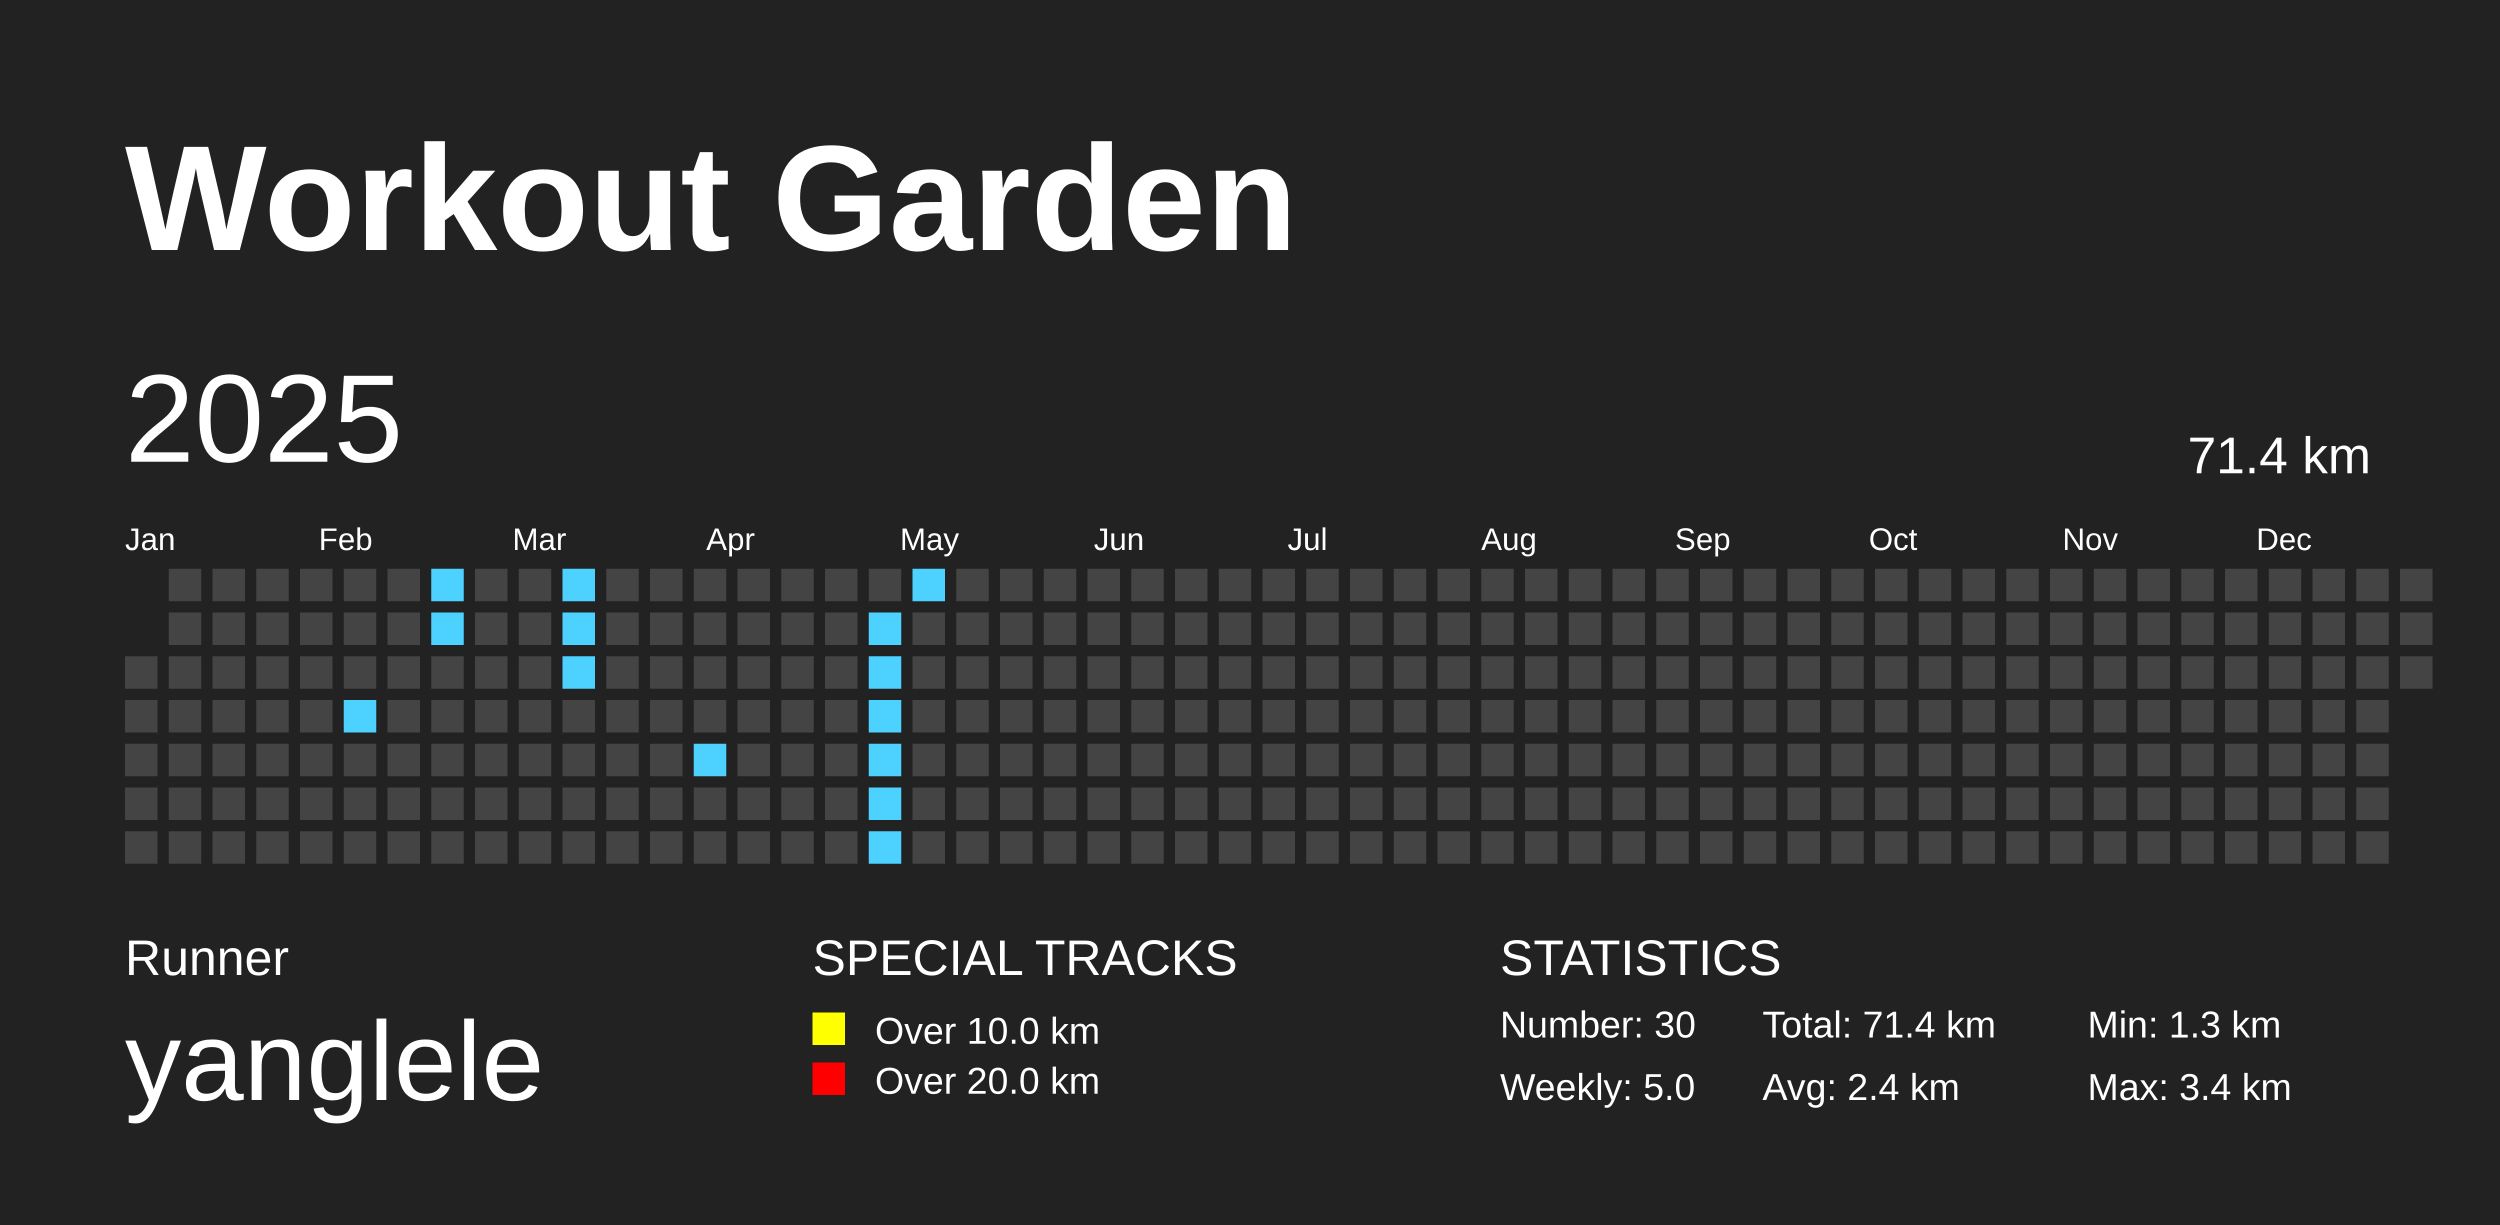
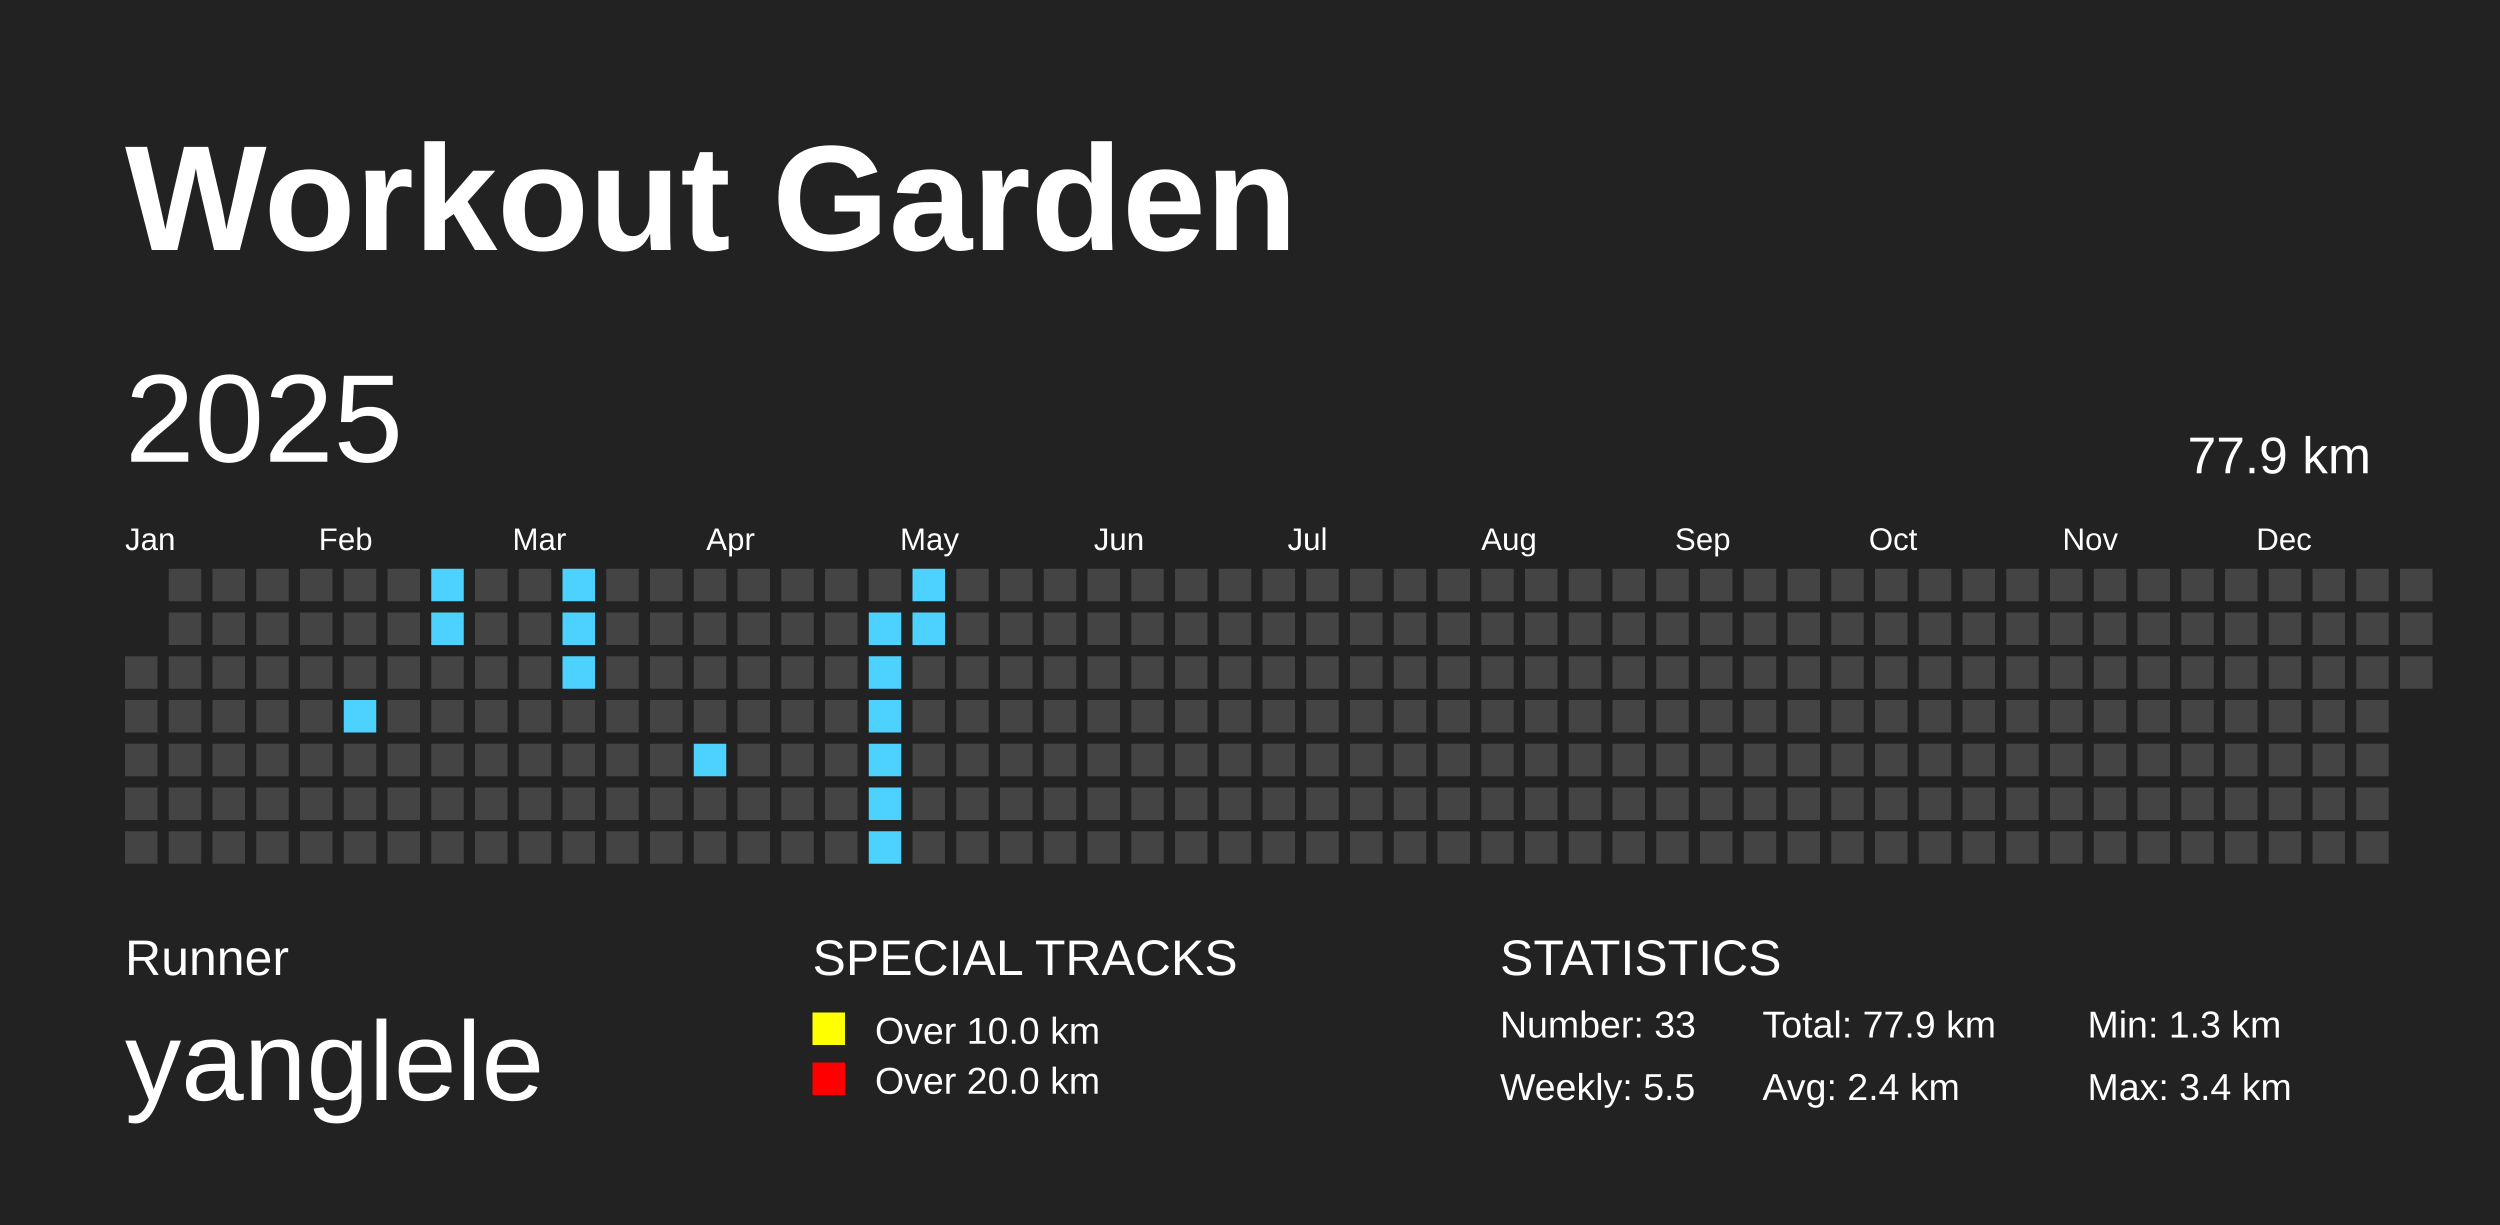
<svg xmlns="http://www.w3.org/2000/svg" baseProfile="full" height="98mm" version="1.1" viewBox="0,0,200,98" width="200mm">
  <defs />
  <rect fill="#222222" height="98" width="200" x="0" y="0" />
  <text fill="#FFFFFF" style="font-size:12px; font-family:Arial; font-weight:bold;" x="10" y="20">Workout Garden</text>
  <text fill="#FFFFFF" style="font-size:4px; font-family:Arial" x="10" y="78">Runner</text>
  <text fill="#FFFFFF" style="font-size:9px; font-family:Arial" x="10" y="88">yanglele</text>
  <text fill="#FFFFFF" style="font-size:4px; font-family:Arial" x="65" y="78">SPECIAL TRACKS</text>
  <rect fill="yellow" height="2.6" width="2.6" x="65" y="81" />
  <text fill="#FFFFFF" style="font-size:3px; font-family:Arial" x="70" y="83.5">Over 10.0 km</text>
  <rect fill="red" height="2.6" width="2.6" x="65" y="85" />
  <text fill="#FFFFFF" style="font-size:3px; font-family:Arial" x="70" y="87.5">Over 20.0 km</text>
  <text fill="#FFFFFF" style="font-size:4px; font-family:Arial" x="120" y="78">STATISTICS</text>
-   <text fill="#FFFFFF" style="font-size:3px; font-family:Arial" x="120" y="83">Number: 30</text>
-   <text fill="#FFFFFF" style="font-size:3px; font-family:Arial" x="120" y="88">Weekly: 5.0</text>
-   <text fill="#FFFFFF" style="font-size:3px; font-family:Arial" x="141" y="83">Total: 71.4 km</text>
+   <text fill="#FFFFFF" style="font-size:3px; font-family:Arial" x="120" y="83">Number: 33</text>
+   <text fill="#FFFFFF" style="font-size:3px; font-family:Arial" x="120" y="88">Weekly: 5.5</text>
+   <text fill="#FFFFFF" style="font-size:3px; font-family:Arial" x="141" y="83">Total: 77.9 km</text>
  <text fill="#FFFFFF" style="font-size:3px; font-family:Arial" x="141" y="88">Avg: 2.4 km</text>
  <text fill="#FFFFFF" style="font-size:3px; font-family:Arial" x="167" y="83">Min: 1.3 km</text>
  <text fill="#FFFFFF" style="font-size:3px; font-family:Arial" x="167" y="88">Max: 3.4 km</text>
  <text dominant-baseline="hanging" fill="#FFFFFF" style="font-size:10.0px; font-family:Arial;" x="10" y="30">2025</text>
-   <text dominant-baseline="hanging" fill="#FFFFFF" style="font-size:4.125px; font-family:Arial;" x="175" y="35">71.4 km</text>
+   <text dominant-baseline="hanging" fill="#FFFFFF" style="font-size:4.125px; font-family:Arial;" x="175" y="35">77.9 km</text>
  <text fill="#FFFFFF" style="font-size:2.5px; font-family:Arial" x="10.0" y="44">Jan</text>
  <text fill="#FFFFFF" style="font-size:2.5px; font-family:Arial" x="25.5" y="44">Feb</text>
  <text fill="#FFFFFF" style="font-size:2.5px; font-family:Arial" x="41.0" y="44">Mar</text>
  <text fill="#FFFFFF" style="font-size:2.5px; font-family:Arial" x="56.5" y="44">Apr</text>
  <text fill="#FFFFFF" style="font-size:2.5px; font-family:Arial" x="72.0" y="44">May</text>
  <text fill="#FFFFFF" style="font-size:2.5px; font-family:Arial" x="87.5" y="44">Jun</text>
  <text fill="#FFFFFF" style="font-size:2.5px; font-family:Arial" x="103.0" y="44">Jul</text>
  <text fill="#FFFFFF" style="font-size:2.5px; font-family:Arial" x="118.5" y="44">Aug</text>
  <text fill="#FFFFFF" style="font-size:2.5px; font-family:Arial" x="134.0" y="44">Sep</text>
  <text fill="#FFFFFF" style="font-size:2.5px; font-family:Arial" x="149.5" y="44">Oct</text>
  <text fill="#FFFFFF" style="font-size:2.5px; font-family:Arial" x="165.0" y="44">Nov</text>
  <text fill="#FFFFFF" style="font-size:2.5px; font-family:Arial" x="180.5" y="44">Dec</text>
  <rect fill="#444444" height="2.6" width="2.6" x="10.0" y="52.5" />
  <rect fill="#444444" height="2.6" width="2.6" x="10.0" y="56.0" />
  <rect fill="#444444" height="2.6" width="2.6" x="10.0" y="59.5" />
  <rect fill="#444444" height="2.6" width="2.6" x="10.0" y="63.0" />
  <rect fill="#444444" height="2.6" width="2.6" x="10.0" y="66.5" />
  <rect fill="#444444" height="2.6" width="2.6" x="13.5" y="45.5" />
  <rect fill="#444444" height="2.6" width="2.6" x="13.5" y="49.0" />
  <rect fill="#444444" height="2.6" width="2.6" x="13.5" y="52.5" />
  <rect fill="#444444" height="2.6" width="2.6" x="13.5" y="56.0" />
  <rect fill="#444444" height="2.6" width="2.6" x="13.5" y="59.5" />
  <rect fill="#444444" height="2.6" width="2.6" x="13.5" y="63.0" />
  <rect fill="#444444" height="2.6" width="2.6" x="13.5" y="66.5" />
  <rect fill="#444444" height="2.6" width="2.6" x="17.0" y="45.5" />
  <rect fill="#444444" height="2.6" width="2.6" x="17.0" y="49.0" />
  <rect fill="#444444" height="2.6" width="2.6" x="17.0" y="52.5" />
  <rect fill="#444444" height="2.6" width="2.6" x="17.0" y="56.0" />
  <rect fill="#444444" height="2.6" width="2.6" x="17.0" y="59.5" />
  <rect fill="#444444" height="2.6" width="2.6" x="17.0" y="63.0" />
  <rect fill="#444444" height="2.6" width="2.6" x="17.0" y="66.5" />
  <rect fill="#444444" height="2.6" width="2.6" x="20.5" y="45.5" />
  <rect fill="#444444" height="2.6" width="2.6" x="20.5" y="49.0" />
  <rect fill="#444444" height="2.6" width="2.6" x="20.5" y="52.5" />
  <rect fill="#444444" height="2.6" width="2.6" x="20.5" y="56.0" />
  <rect fill="#444444" height="2.6" width="2.6" x="20.5" y="59.5" />
  <rect fill="#444444" height="2.6" width="2.6" x="20.5" y="63.0" />
  <rect fill="#444444" height="2.6" width="2.6" x="20.5" y="66.5" />
  <rect fill="#444444" height="2.6" width="2.6" x="24.0" y="45.5" />
  <rect fill="#444444" height="2.6" width="2.6" x="24.0" y="49.0" />
  <rect fill="#444444" height="2.6" width="2.6" x="24.0" y="52.5" />
  <rect fill="#444444" height="2.6" width="2.6" x="24.0" y="56.0" />
  <rect fill="#444444" height="2.6" width="2.6" x="24.0" y="59.5" />
  <rect fill="#444444" height="2.6" width="2.6" x="24.0" y="63.0" />
  <rect fill="#444444" height="2.6" width="2.6" x="24.0" y="66.5" />
  <rect fill="#444444" height="2.6" width="2.6" x="27.5" y="45.5" />
  <rect fill="#444444" height="2.6" width="2.6" x="27.5" y="49.0" />
  <rect fill="#444444" height="2.6" width="2.6" x="27.5" y="52.5" />
  <rect fill="#4DD2FF" height="2.6" width="2.6" x="27.5" y="56.0" />
  <rect fill="#444444" height="2.6" width="2.6" x="27.5" y="59.5" />
  <rect fill="#444444" height="2.6" width="2.6" x="27.5" y="63.0" />
  <rect fill="#444444" height="2.6" width="2.6" x="27.5" y="66.5" />
  <rect fill="#444444" height="2.6" width="2.6" x="31.0" y="45.5" />
  <rect fill="#444444" height="2.6" width="2.6" x="31.0" y="49.0" />
  <rect fill="#444444" height="2.6" width="2.6" x="31.0" y="52.5" />
  <rect fill="#444444" height="2.6" width="2.6" x="31.0" y="56.0" />
  <rect fill="#444444" height="2.6" width="2.6" x="31.0" y="59.5" />
  <rect fill="#444444" height="2.6" width="2.6" x="31.0" y="63.0" />
  <rect fill="#444444" height="2.6" width="2.6" x="31.0" y="66.5" />
  <rect fill="#4DD2FF" height="2.6" width="2.6" x="34.5" y="45.5" />
  <rect fill="#4DD2FF" height="2.6" width="2.6" x="34.5" y="49.0" />
  <rect fill="#444444" height="2.6" width="2.6" x="34.5" y="52.5" />
  <rect fill="#444444" height="2.6" width="2.6" x="34.5" y="56.0" />
  <rect fill="#444444" height="2.6" width="2.6" x="34.5" y="59.5" />
  <rect fill="#444444" height="2.6" width="2.6" x="34.5" y="63.0" />
  <rect fill="#444444" height="2.6" width="2.6" x="34.5" y="66.5" />
  <rect fill="#444444" height="2.6" width="2.6" x="38.0" y="45.5" />
  <rect fill="#444444" height="2.6" width="2.6" x="38.0" y="49.0" />
  <rect fill="#444444" height="2.6" width="2.6" x="38.0" y="52.5" />
  <rect fill="#444444" height="2.6" width="2.6" x="38.0" y="56.0" />
  <rect fill="#444444" height="2.6" width="2.6" x="38.0" y="59.5" />
  <rect fill="#444444" height="2.6" width="2.6" x="38.0" y="63.0" />
  <rect fill="#444444" height="2.6" width="2.6" x="38.0" y="66.5" />
  <rect fill="#444444" height="2.6" width="2.6" x="41.5" y="45.5" />
  <rect fill="#444444" height="2.6" width="2.6" x="41.5" y="49.0" />
  <rect fill="#444444" height="2.6" width="2.6" x="41.5" y="52.5" />
  <rect fill="#444444" height="2.6" width="2.6" x="41.5" y="56.0" />
  <rect fill="#444444" height="2.6" width="2.6" x="41.5" y="59.5" />
  <rect fill="#444444" height="2.6" width="2.6" x="41.5" y="63.0" />
  <rect fill="#444444" height="2.6" width="2.6" x="41.5" y="66.5" />
  <rect fill="#4DD2FF" height="2.6" width="2.6" x="45.0" y="45.5" />
  <rect fill="#4DD2FF" height="2.6" width="2.6" x="45.0" y="49.0" />
  <rect fill="#4DD2FF" height="2.6" width="2.6" x="45.0" y="52.5" />
  <rect fill="#444444" height="2.6" width="2.6" x="45.0" y="56.0" />
  <rect fill="#444444" height="2.6" width="2.6" x="45.0" y="59.5" />
  <rect fill="#444444" height="2.6" width="2.6" x="45.0" y="63.0" />
  <rect fill="#444444" height="2.6" width="2.6" x="45.0" y="66.5" />
  <rect fill="#444444" height="2.6" width="2.6" x="48.5" y="45.5" />
  <rect fill="#444444" height="2.6" width="2.6" x="48.5" y="49.0" />
  <rect fill="#444444" height="2.6" width="2.6" x="48.5" y="52.5" />
  <rect fill="#444444" height="2.6" width="2.6" x="48.5" y="56.0" />
  <rect fill="#444444" height="2.6" width="2.6" x="48.5" y="59.5" />
  <rect fill="#444444" height="2.6" width="2.6" x="48.5" y="63.0" />
  <rect fill="#444444" height="2.6" width="2.6" x="48.5" y="66.5" />
  <rect fill="#444444" height="2.6" width="2.6" x="52.0" y="45.5" />
  <rect fill="#444444" height="2.6" width="2.6" x="52.0" y="49.0" />
  <rect fill="#444444" height="2.6" width="2.6" x="52.0" y="52.5" />
  <rect fill="#444444" height="2.6" width="2.6" x="52.0" y="56.0" />
  <rect fill="#444444" height="2.6" width="2.6" x="52.0" y="59.5" />
  <rect fill="#444444" height="2.6" width="2.6" x="52.0" y="63.0" />
  <rect fill="#444444" height="2.6" width="2.6" x="52.0" y="66.5" />
  <rect fill="#444444" height="2.6" width="2.6" x="55.5" y="45.5" />
  <rect fill="#444444" height="2.6" width="2.6" x="55.5" y="49.0" />
  <rect fill="#444444" height="2.6" width="2.6" x="55.5" y="52.5" />
  <rect fill="#444444" height="2.6" width="2.6" x="55.5" y="56.0" />
  <rect fill="#4DD2FF" height="2.6" width="2.6" x="55.5" y="59.5" />
  <rect fill="#444444" height="2.6" width="2.6" x="55.5" y="63.0" />
  <rect fill="#444444" height="2.6" width="2.6" x="55.5" y="66.5" />
  <rect fill="#444444" height="2.6" width="2.6" x="59.0" y="45.5" />
  <rect fill="#444444" height="2.6" width="2.6" x="59.0" y="49.0" />
  <rect fill="#444444" height="2.6" width="2.6" x="59.0" y="52.5" />
  <rect fill="#444444" height="2.6" width="2.6" x="59.0" y="56.0" />
  <rect fill="#444444" height="2.6" width="2.6" x="59.0" y="59.5" />
  <rect fill="#444444" height="2.6" width="2.6" x="59.0" y="63.0" />
  <rect fill="#444444" height="2.6" width="2.6" x="59.0" y="66.5" />
  <rect fill="#444444" height="2.6" width="2.6" x="62.5" y="45.5" />
  <rect fill="#444444" height="2.6" width="2.6" x="62.5" y="49.0" />
  <rect fill="#444444" height="2.6" width="2.6" x="62.5" y="52.5" />
  <rect fill="#444444" height="2.6" width="2.6" x="62.5" y="56.0" />
  <rect fill="#444444" height="2.6" width="2.6" x="62.5" y="59.5" />
  <rect fill="#444444" height="2.6" width="2.6" x="62.5" y="63.0" />
  <rect fill="#444444" height="2.6" width="2.6" x="62.5" y="66.5" />
  <rect fill="#444444" height="2.6" width="2.6" x="66.0" y="45.5" />
  <rect fill="#444444" height="2.6" width="2.6" x="66.0" y="49.0" />
  <rect fill="#444444" height="2.6" width="2.6" x="66.0" y="52.5" />
  <rect fill="#444444" height="2.6" width="2.6" x="66.0" y="56.0" />
  <rect fill="#444444" height="2.6" width="2.6" x="66.0" y="59.5" />
  <rect fill="#444444" height="2.6" width="2.6" x="66.0" y="63.0" />
  <rect fill="#444444" height="2.6" width="2.6" x="66.0" y="66.5" />
  <rect fill="#444444" height="2.6" width="2.6" x="69.5" y="45.5" />
  <rect fill="#4DD2FF" height="2.6" width="2.6" x="69.5" y="49.0" />
  <rect fill="#4DD2FF" height="2.6" width="2.6" x="69.5" y="52.5" />
  <rect fill="#4DD2FF" height="2.6" width="2.6" x="69.5" y="56.0" />
  <rect fill="#4DD2FF" height="2.6" width="2.6" x="69.5" y="59.5" />
  <rect fill="#4DD2FF" height="2.6" width="2.6" x="69.5" y="63.0" />
  <rect fill="#4DD2FF" height="2.6" width="2.6" x="69.5" y="66.5" />
  <rect fill="#4DD2FF" height="2.6" width="2.6" x="73.0" y="45.5" />
-   <rect fill="#444444" height="2.6" width="2.6" x="73.0" y="49.0" />
+   <rect fill="#4DD2FF" height="2.6" width="2.6" x="73.0" y="49.0" />
  <rect fill="#444444" height="2.6" width="2.6" x="73.0" y="52.5" />
  <rect fill="#444444" height="2.6" width="2.6" x="73.0" y="56.0" />
  <rect fill="#444444" height="2.6" width="2.6" x="73.0" y="59.5" />
  <rect fill="#444444" height="2.6" width="2.6" x="73.0" y="63.0" />
  <rect fill="#444444" height="2.6" width="2.6" x="73.0" y="66.5" />
  <rect fill="#444444" height="2.6" width="2.6" x="76.5" y="45.5" />
  <rect fill="#444444" height="2.6" width="2.6" x="76.5" y="49.0" />
  <rect fill="#444444" height="2.6" width="2.6" x="76.5" y="52.5" />
  <rect fill="#444444" height="2.6" width="2.6" x="76.5" y="56.0" />
  <rect fill="#444444" height="2.6" width="2.6" x="76.5" y="59.5" />
  <rect fill="#444444" height="2.6" width="2.6" x="76.5" y="63.0" />
  <rect fill="#444444" height="2.6" width="2.6" x="76.5" y="66.5" />
  <rect fill="#444444" height="2.6" width="2.6" x="80.0" y="45.5" />
  <rect fill="#444444" height="2.6" width="2.6" x="80.0" y="49.0" />
  <rect fill="#444444" height="2.6" width="2.6" x="80.0" y="52.5" />
  <rect fill="#444444" height="2.6" width="2.6" x="80.0" y="56.0" />
  <rect fill="#444444" height="2.6" width="2.6" x="80.0" y="59.5" />
  <rect fill="#444444" height="2.6" width="2.6" x="80.0" y="63.0" />
  <rect fill="#444444" height="2.6" width="2.6" x="80.0" y="66.5" />
  <rect fill="#444444" height="2.6" width="2.6" x="83.5" y="45.5" />
  <rect fill="#444444" height="2.6" width="2.6" x="83.5" y="49.0" />
  <rect fill="#444444" height="2.6" width="2.6" x="83.5" y="52.5" />
  <rect fill="#444444" height="2.6" width="2.6" x="83.5" y="56.0" />
  <rect fill="#444444" height="2.6" width="2.6" x="83.5" y="59.5" />
  <rect fill="#444444" height="2.6" width="2.6" x="83.5" y="63.0" />
  <rect fill="#444444" height="2.6" width="2.6" x="83.5" y="66.5" />
  <rect fill="#444444" height="2.6" width="2.6" x="87.0" y="45.5" />
  <rect fill="#444444" height="2.6" width="2.6" x="87.0" y="49.0" />
  <rect fill="#444444" height="2.6" width="2.6" x="87.0" y="52.5" />
  <rect fill="#444444" height="2.6" width="2.6" x="87.0" y="56.0" />
  <rect fill="#444444" height="2.6" width="2.6" x="87.0" y="59.5" />
  <rect fill="#444444" height="2.6" width="2.6" x="87.0" y="63.0" />
  <rect fill="#444444" height="2.6" width="2.6" x="87.0" y="66.5" />
  <rect fill="#444444" height="2.6" width="2.6" x="90.5" y="45.5" />
  <rect fill="#444444" height="2.6" width="2.6" x="90.5" y="49.0" />
  <rect fill="#444444" height="2.6" width="2.6" x="90.5" y="52.5" />
  <rect fill="#444444" height="2.6" width="2.6" x="90.5" y="56.0" />
  <rect fill="#444444" height="2.6" width="2.6" x="90.5" y="59.5" />
  <rect fill="#444444" height="2.6" width="2.6" x="90.5" y="63.0" />
  <rect fill="#444444" height="2.6" width="2.6" x="90.5" y="66.5" />
  <rect fill="#444444" height="2.6" width="2.6" x="94.0" y="45.5" />
  <rect fill="#444444" height="2.6" width="2.6" x="94.0" y="49.0" />
  <rect fill="#444444" height="2.6" width="2.6" x="94.0" y="52.5" />
  <rect fill="#444444" height="2.6" width="2.6" x="94.0" y="56.0" />
  <rect fill="#444444" height="2.6" width="2.6" x="94.0" y="59.5" />
  <rect fill="#444444" height="2.6" width="2.6" x="94.0" y="63.0" />
  <rect fill="#444444" height="2.6" width="2.6" x="94.0" y="66.5" />
  <rect fill="#444444" height="2.6" width="2.6" x="97.5" y="45.5" />
  <rect fill="#444444" height="2.6" width="2.6" x="97.5" y="49.0" />
  <rect fill="#444444" height="2.6" width="2.6" x="97.5" y="52.5" />
  <rect fill="#444444" height="2.6" width="2.6" x="97.5" y="56.0" />
  <rect fill="#444444" height="2.6" width="2.6" x="97.5" y="59.5" />
  <rect fill="#444444" height="2.6" width="2.6" x="97.5" y="63.0" />
  <rect fill="#444444" height="2.6" width="2.6" x="97.5" y="66.5" />
  <rect fill="#444444" height="2.6" width="2.6" x="101.0" y="45.5" />
  <rect fill="#444444" height="2.6" width="2.6" x="101.0" y="49.0" />
  <rect fill="#444444" height="2.6" width="2.6" x="101.0" y="52.5" />
  <rect fill="#444444" height="2.6" width="2.6" x="101.0" y="56.0" />
  <rect fill="#444444" height="2.6" width="2.6" x="101.0" y="59.5" />
  <rect fill="#444444" height="2.6" width="2.6" x="101.0" y="63.0" />
  <rect fill="#444444" height="2.6" width="2.6" x="101.0" y="66.5" />
  <rect fill="#444444" height="2.6" width="2.6" x="104.5" y="45.5" />
  <rect fill="#444444" height="2.6" width="2.6" x="104.5" y="49.0" />
  <rect fill="#444444" height="2.6" width="2.6" x="104.5" y="52.5" />
  <rect fill="#444444" height="2.6" width="2.6" x="104.5" y="56.0" />
  <rect fill="#444444" height="2.6" width="2.6" x="104.5" y="59.5" />
  <rect fill="#444444" height="2.6" width="2.6" x="104.5" y="63.0" />
  <rect fill="#444444" height="2.6" width="2.6" x="104.5" y="66.5" />
  <rect fill="#444444" height="2.6" width="2.6" x="108.0" y="45.5" />
  <rect fill="#444444" height="2.6" width="2.6" x="108.0" y="49.0" />
  <rect fill="#444444" height="2.6" width="2.6" x="108.0" y="52.5" />
  <rect fill="#444444" height="2.6" width="2.6" x="108.0" y="56.0" />
  <rect fill="#444444" height="2.6" width="2.6" x="108.0" y="59.5" />
  <rect fill="#444444" height="2.6" width="2.6" x="108.0" y="63.0" />
  <rect fill="#444444" height="2.6" width="2.6" x="108.0" y="66.5" />
  <rect fill="#444444" height="2.6" width="2.6" x="111.5" y="45.5" />
  <rect fill="#444444" height="2.6" width="2.6" x="111.5" y="49.0" />
  <rect fill="#444444" height="2.6" width="2.6" x="111.5" y="52.5" />
  <rect fill="#444444" height="2.6" width="2.6" x="111.5" y="56.0" />
  <rect fill="#444444" height="2.6" width="2.6" x="111.5" y="59.5" />
  <rect fill="#444444" height="2.6" width="2.6" x="111.5" y="63.0" />
  <rect fill="#444444" height="2.6" width="2.6" x="111.5" y="66.5" />
  <rect fill="#444444" height="2.6" width="2.6" x="115.0" y="45.5" />
  <rect fill="#444444" height="2.6" width="2.6" x="115.0" y="49.0" />
  <rect fill="#444444" height="2.6" width="2.6" x="115.0" y="52.5" />
  <rect fill="#444444" height="2.6" width="2.6" x="115.0" y="56.0" />
  <rect fill="#444444" height="2.6" width="2.6" x="115.0" y="59.5" />
  <rect fill="#444444" height="2.6" width="2.6" x="115.0" y="63.0" />
  <rect fill="#444444" height="2.6" width="2.6" x="115.0" y="66.5" />
  <rect fill="#444444" height="2.6" width="2.6" x="118.5" y="45.5" />
  <rect fill="#444444" height="2.6" width="2.6" x="118.5" y="49.0" />
  <rect fill="#444444" height="2.6" width="2.6" x="118.5" y="52.5" />
  <rect fill="#444444" height="2.6" width="2.6" x="118.5" y="56.0" />
  <rect fill="#444444" height="2.6" width="2.6" x="118.5" y="59.5" />
  <rect fill="#444444" height="2.6" width="2.6" x="118.5" y="63.0" />
  <rect fill="#444444" height="2.6" width="2.6" x="118.5" y="66.5" />
  <rect fill="#444444" height="2.6" width="2.6" x="122.0" y="45.5" />
  <rect fill="#444444" height="2.6" width="2.6" x="122.0" y="49.0" />
  <rect fill="#444444" height="2.6" width="2.6" x="122.0" y="52.5" />
  <rect fill="#444444" height="2.6" width="2.6" x="122.0" y="56.0" />
  <rect fill="#444444" height="2.6" width="2.6" x="122.0" y="59.5" />
  <rect fill="#444444" height="2.6" width="2.6" x="122.0" y="63.0" />
  <rect fill="#444444" height="2.6" width="2.6" x="122.0" y="66.5" />
  <rect fill="#444444" height="2.6" width="2.6" x="125.5" y="45.5" />
  <rect fill="#444444" height="2.6" width="2.6" x="125.5" y="49.0" />
  <rect fill="#444444" height="2.6" width="2.6" x="125.5" y="52.5" />
  <rect fill="#444444" height="2.6" width="2.6" x="125.5" y="56.0" />
  <rect fill="#444444" height="2.6" width="2.6" x="125.5" y="59.5" />
  <rect fill="#444444" height="2.6" width="2.6" x="125.5" y="63.0" />
  <rect fill="#444444" height="2.6" width="2.6" x="125.5" y="66.5" />
  <rect fill="#444444" height="2.6" width="2.6" x="129.0" y="45.5" />
  <rect fill="#444444" height="2.6" width="2.6" x="129.0" y="49.0" />
  <rect fill="#444444" height="2.6" width="2.6" x="129.0" y="52.5" />
  <rect fill="#444444" height="2.6" width="2.6" x="129.0" y="56.0" />
  <rect fill="#444444" height="2.6" width="2.6" x="129.0" y="59.5" />
  <rect fill="#444444" height="2.6" width="2.6" x="129.0" y="63.0" />
  <rect fill="#444444" height="2.6" width="2.6" x="129.0" y="66.5" />
  <rect fill="#444444" height="2.6" width="2.6" x="132.5" y="45.5" />
  <rect fill="#444444" height="2.6" width="2.6" x="132.5" y="49.0" />
  <rect fill="#444444" height="2.6" width="2.6" x="132.5" y="52.5" />
  <rect fill="#444444" height="2.6" width="2.6" x="132.5" y="56.0" />
  <rect fill="#444444" height="2.6" width="2.6" x="132.5" y="59.5" />
  <rect fill="#444444" height="2.6" width="2.6" x="132.5" y="63.0" />
  <rect fill="#444444" height="2.6" width="2.6" x="132.5" y="66.5" />
  <rect fill="#444444" height="2.6" width="2.6" x="136.0" y="45.5" />
  <rect fill="#444444" height="2.6" width="2.6" x="136.0" y="49.0" />
  <rect fill="#444444" height="2.6" width="2.6" x="136.0" y="52.5" />
  <rect fill="#444444" height="2.6" width="2.6" x="136.0" y="56.0" />
  <rect fill="#444444" height="2.6" width="2.6" x="136.0" y="59.5" />
  <rect fill="#444444" height="2.6" width="2.6" x="136.0" y="63.0" />
  <rect fill="#444444" height="2.6" width="2.6" x="136.0" y="66.5" />
  <rect fill="#444444" height="2.6" width="2.6" x="139.5" y="45.5" />
  <rect fill="#444444" height="2.6" width="2.6" x="139.5" y="49.0" />
  <rect fill="#444444" height="2.6" width="2.6" x="139.5" y="52.5" />
  <rect fill="#444444" height="2.6" width="2.6" x="139.5" y="56.0" />
  <rect fill="#444444" height="2.6" width="2.6" x="139.5" y="59.5" />
  <rect fill="#444444" height="2.6" width="2.6" x="139.5" y="63.0" />
  <rect fill="#444444" height="2.6" width="2.6" x="139.5" y="66.5" />
  <rect fill="#444444" height="2.6" width="2.6" x="143.0" y="45.5" />
  <rect fill="#444444" height="2.6" width="2.6" x="143.0" y="49.0" />
  <rect fill="#444444" height="2.6" width="2.6" x="143.0" y="52.5" />
  <rect fill="#444444" height="2.6" width="2.6" x="143.0" y="56.0" />
  <rect fill="#444444" height="2.6" width="2.6" x="143.0" y="59.5" />
  <rect fill="#444444" height="2.6" width="2.6" x="143.0" y="63.0" />
  <rect fill="#444444" height="2.6" width="2.6" x="143.0" y="66.5" />
  <rect fill="#444444" height="2.6" width="2.6" x="146.5" y="45.5" />
  <rect fill="#444444" height="2.6" width="2.6" x="146.5" y="49.0" />
  <rect fill="#444444" height="2.6" width="2.6" x="146.5" y="52.5" />
  <rect fill="#444444" height="2.6" width="2.6" x="146.5" y="56.0" />
  <rect fill="#444444" height="2.6" width="2.6" x="146.5" y="59.5" />
  <rect fill="#444444" height="2.6" width="2.6" x="146.5" y="63.0" />
  <rect fill="#444444" height="2.6" width="2.6" x="146.5" y="66.5" />
  <rect fill="#444444" height="2.6" width="2.6" x="150.0" y="45.5" />
  <rect fill="#444444" height="2.6" width="2.6" x="150.0" y="49.0" />
  <rect fill="#444444" height="2.6" width="2.6" x="150.0" y="52.5" />
  <rect fill="#444444" height="2.6" width="2.6" x="150.0" y="56.0" />
  <rect fill="#444444" height="2.6" width="2.6" x="150.0" y="59.5" />
  <rect fill="#444444" height="2.6" width="2.6" x="150.0" y="63.0" />
  <rect fill="#444444" height="2.6" width="2.6" x="150.0" y="66.5" />
  <rect fill="#444444" height="2.6" width="2.6" x="153.5" y="45.5" />
  <rect fill="#444444" height="2.6" width="2.6" x="153.5" y="49.0" />
  <rect fill="#444444" height="2.6" width="2.6" x="153.5" y="52.5" />
  <rect fill="#444444" height="2.6" width="2.6" x="153.5" y="56.0" />
  <rect fill="#444444" height="2.6" width="2.6" x="153.5" y="59.5" />
  <rect fill="#444444" height="2.6" width="2.6" x="153.5" y="63.0" />
  <rect fill="#444444" height="2.6" width="2.6" x="153.5" y="66.5" />
  <rect fill="#444444" height="2.6" width="2.6" x="157.0" y="45.5" />
  <rect fill="#444444" height="2.6" width="2.6" x="157.0" y="49.0" />
  <rect fill="#444444" height="2.6" width="2.6" x="157.0" y="52.5" />
  <rect fill="#444444" height="2.6" width="2.6" x="157.0" y="56.0" />
  <rect fill="#444444" height="2.6" width="2.6" x="157.0" y="59.5" />
  <rect fill="#444444" height="2.6" width="2.6" x="157.0" y="63.0" />
  <rect fill="#444444" height="2.6" width="2.6" x="157.0" y="66.5" />
  <rect fill="#444444" height="2.6" width="2.6" x="160.5" y="45.5" />
  <rect fill="#444444" height="2.6" width="2.6" x="160.5" y="49.0" />
  <rect fill="#444444" height="2.6" width="2.6" x="160.5" y="52.5" />
  <rect fill="#444444" height="2.6" width="2.6" x="160.5" y="56.0" />
  <rect fill="#444444" height="2.6" width="2.6" x="160.5" y="59.5" />
  <rect fill="#444444" height="2.6" width="2.6" x="160.5" y="63.0" />
  <rect fill="#444444" height="2.6" width="2.6" x="160.5" y="66.5" />
  <rect fill="#444444" height="2.6" width="2.6" x="164.0" y="45.5" />
  <rect fill="#444444" height="2.6" width="2.6" x="164.0" y="49.0" />
  <rect fill="#444444" height="2.6" width="2.6" x="164.0" y="52.5" />
  <rect fill="#444444" height="2.6" width="2.6" x="164.0" y="56.0" />
  <rect fill="#444444" height="2.6" width="2.6" x="164.0" y="59.5" />
  <rect fill="#444444" height="2.6" width="2.6" x="164.0" y="63.0" />
  <rect fill="#444444" height="2.6" width="2.6" x="164.0" y="66.5" />
  <rect fill="#444444" height="2.6" width="2.6" x="167.5" y="45.5" />
  <rect fill="#444444" height="2.6" width="2.6" x="167.5" y="49.0" />
  <rect fill="#444444" height="2.6" width="2.6" x="167.5" y="52.5" />
  <rect fill="#444444" height="2.6" width="2.6" x="167.5" y="56.0" />
  <rect fill="#444444" height="2.6" width="2.6" x="167.5" y="59.5" />
  <rect fill="#444444" height="2.6" width="2.6" x="167.5" y="63.0" />
  <rect fill="#444444" height="2.6" width="2.6" x="167.5" y="66.5" />
  <rect fill="#444444" height="2.6" width="2.6" x="171.0" y="45.5" />
  <rect fill="#444444" height="2.6" width="2.6" x="171.0" y="49.0" />
  <rect fill="#444444" height="2.6" width="2.6" x="171.0" y="52.5" />
  <rect fill="#444444" height="2.6" width="2.6" x="171.0" y="56.0" />
  <rect fill="#444444" height="2.6" width="2.6" x="171.0" y="59.5" />
  <rect fill="#444444" height="2.6" width="2.6" x="171.0" y="63.0" />
  <rect fill="#444444" height="2.6" width="2.6" x="171.0" y="66.5" />
  <rect fill="#444444" height="2.6" width="2.6" x="174.5" y="45.5" />
  <rect fill="#444444" height="2.6" width="2.6" x="174.5" y="49.0" />
  <rect fill="#444444" height="2.6" width="2.6" x="174.5" y="52.5" />
  <rect fill="#444444" height="2.6" width="2.6" x="174.5" y="56.0" />
  <rect fill="#444444" height="2.6" width="2.6" x="174.5" y="59.5" />
  <rect fill="#444444" height="2.6" width="2.6" x="174.5" y="63.0" />
  <rect fill="#444444" height="2.6" width="2.6" x="174.5" y="66.5" />
  <rect fill="#444444" height="2.6" width="2.6" x="178.0" y="45.5" />
  <rect fill="#444444" height="2.6" width="2.6" x="178.0" y="49.0" />
  <rect fill="#444444" height="2.6" width="2.6" x="178.0" y="52.5" />
  <rect fill="#444444" height="2.6" width="2.6" x="178.0" y="56.0" />
  <rect fill="#444444" height="2.6" width="2.6" x="178.0" y="59.5" />
  <rect fill="#444444" height="2.6" width="2.6" x="178.0" y="63.0" />
  <rect fill="#444444" height="2.6" width="2.6" x="178.0" y="66.5" />
  <rect fill="#444444" height="2.6" width="2.6" x="181.5" y="45.5" />
  <rect fill="#444444" height="2.6" width="2.6" x="181.5" y="49.0" />
  <rect fill="#444444" height="2.6" width="2.6" x="181.5" y="52.5" />
  <rect fill="#444444" height="2.6" width="2.6" x="181.5" y="56.0" />
  <rect fill="#444444" height="2.6" width="2.6" x="181.5" y="59.5" />
  <rect fill="#444444" height="2.6" width="2.6" x="181.5" y="63.0" />
  <rect fill="#444444" height="2.6" width="2.6" x="181.5" y="66.5" />
  <rect fill="#444444" height="2.6" width="2.6" x="185.0" y="45.5" />
  <rect fill="#444444" height="2.6" width="2.6" x="185.0" y="49.0" />
  <rect fill="#444444" height="2.6" width="2.6" x="185.0" y="52.5" />
  <rect fill="#444444" height="2.6" width="2.6" x="185.0" y="56.0" />
  <rect fill="#444444" height="2.6" width="2.6" x="185.0" y="59.5" />
  <rect fill="#444444" height="2.6" width="2.6" x="185.0" y="63.0" />
  <rect fill="#444444" height="2.6" width="2.6" x="185.0" y="66.5" />
  <rect fill="#444444" height="2.6" width="2.6" x="188.5" y="45.5" />
  <rect fill="#444444" height="2.6" width="2.6" x="188.5" y="49.0" />
  <rect fill="#444444" height="2.6" width="2.6" x="188.5" y="52.5" />
  <rect fill="#444444" height="2.6" width="2.6" x="188.5" y="56.0" />
  <rect fill="#444444" height="2.6" width="2.6" x="188.5" y="59.5" />
  <rect fill="#444444" height="2.6" width="2.6" x="188.5" y="63.0" />
  <rect fill="#444444" height="2.6" width="2.6" x="188.5" y="66.5" />
  <rect fill="#444444" height="2.6" width="2.6" x="192.0" y="45.5" />
  <rect fill="#444444" height="2.6" width="2.6" x="192.0" y="49.0" />
  <rect fill="#444444" height="2.6" width="2.6" x="192.0" y="52.5" />
</svg>
